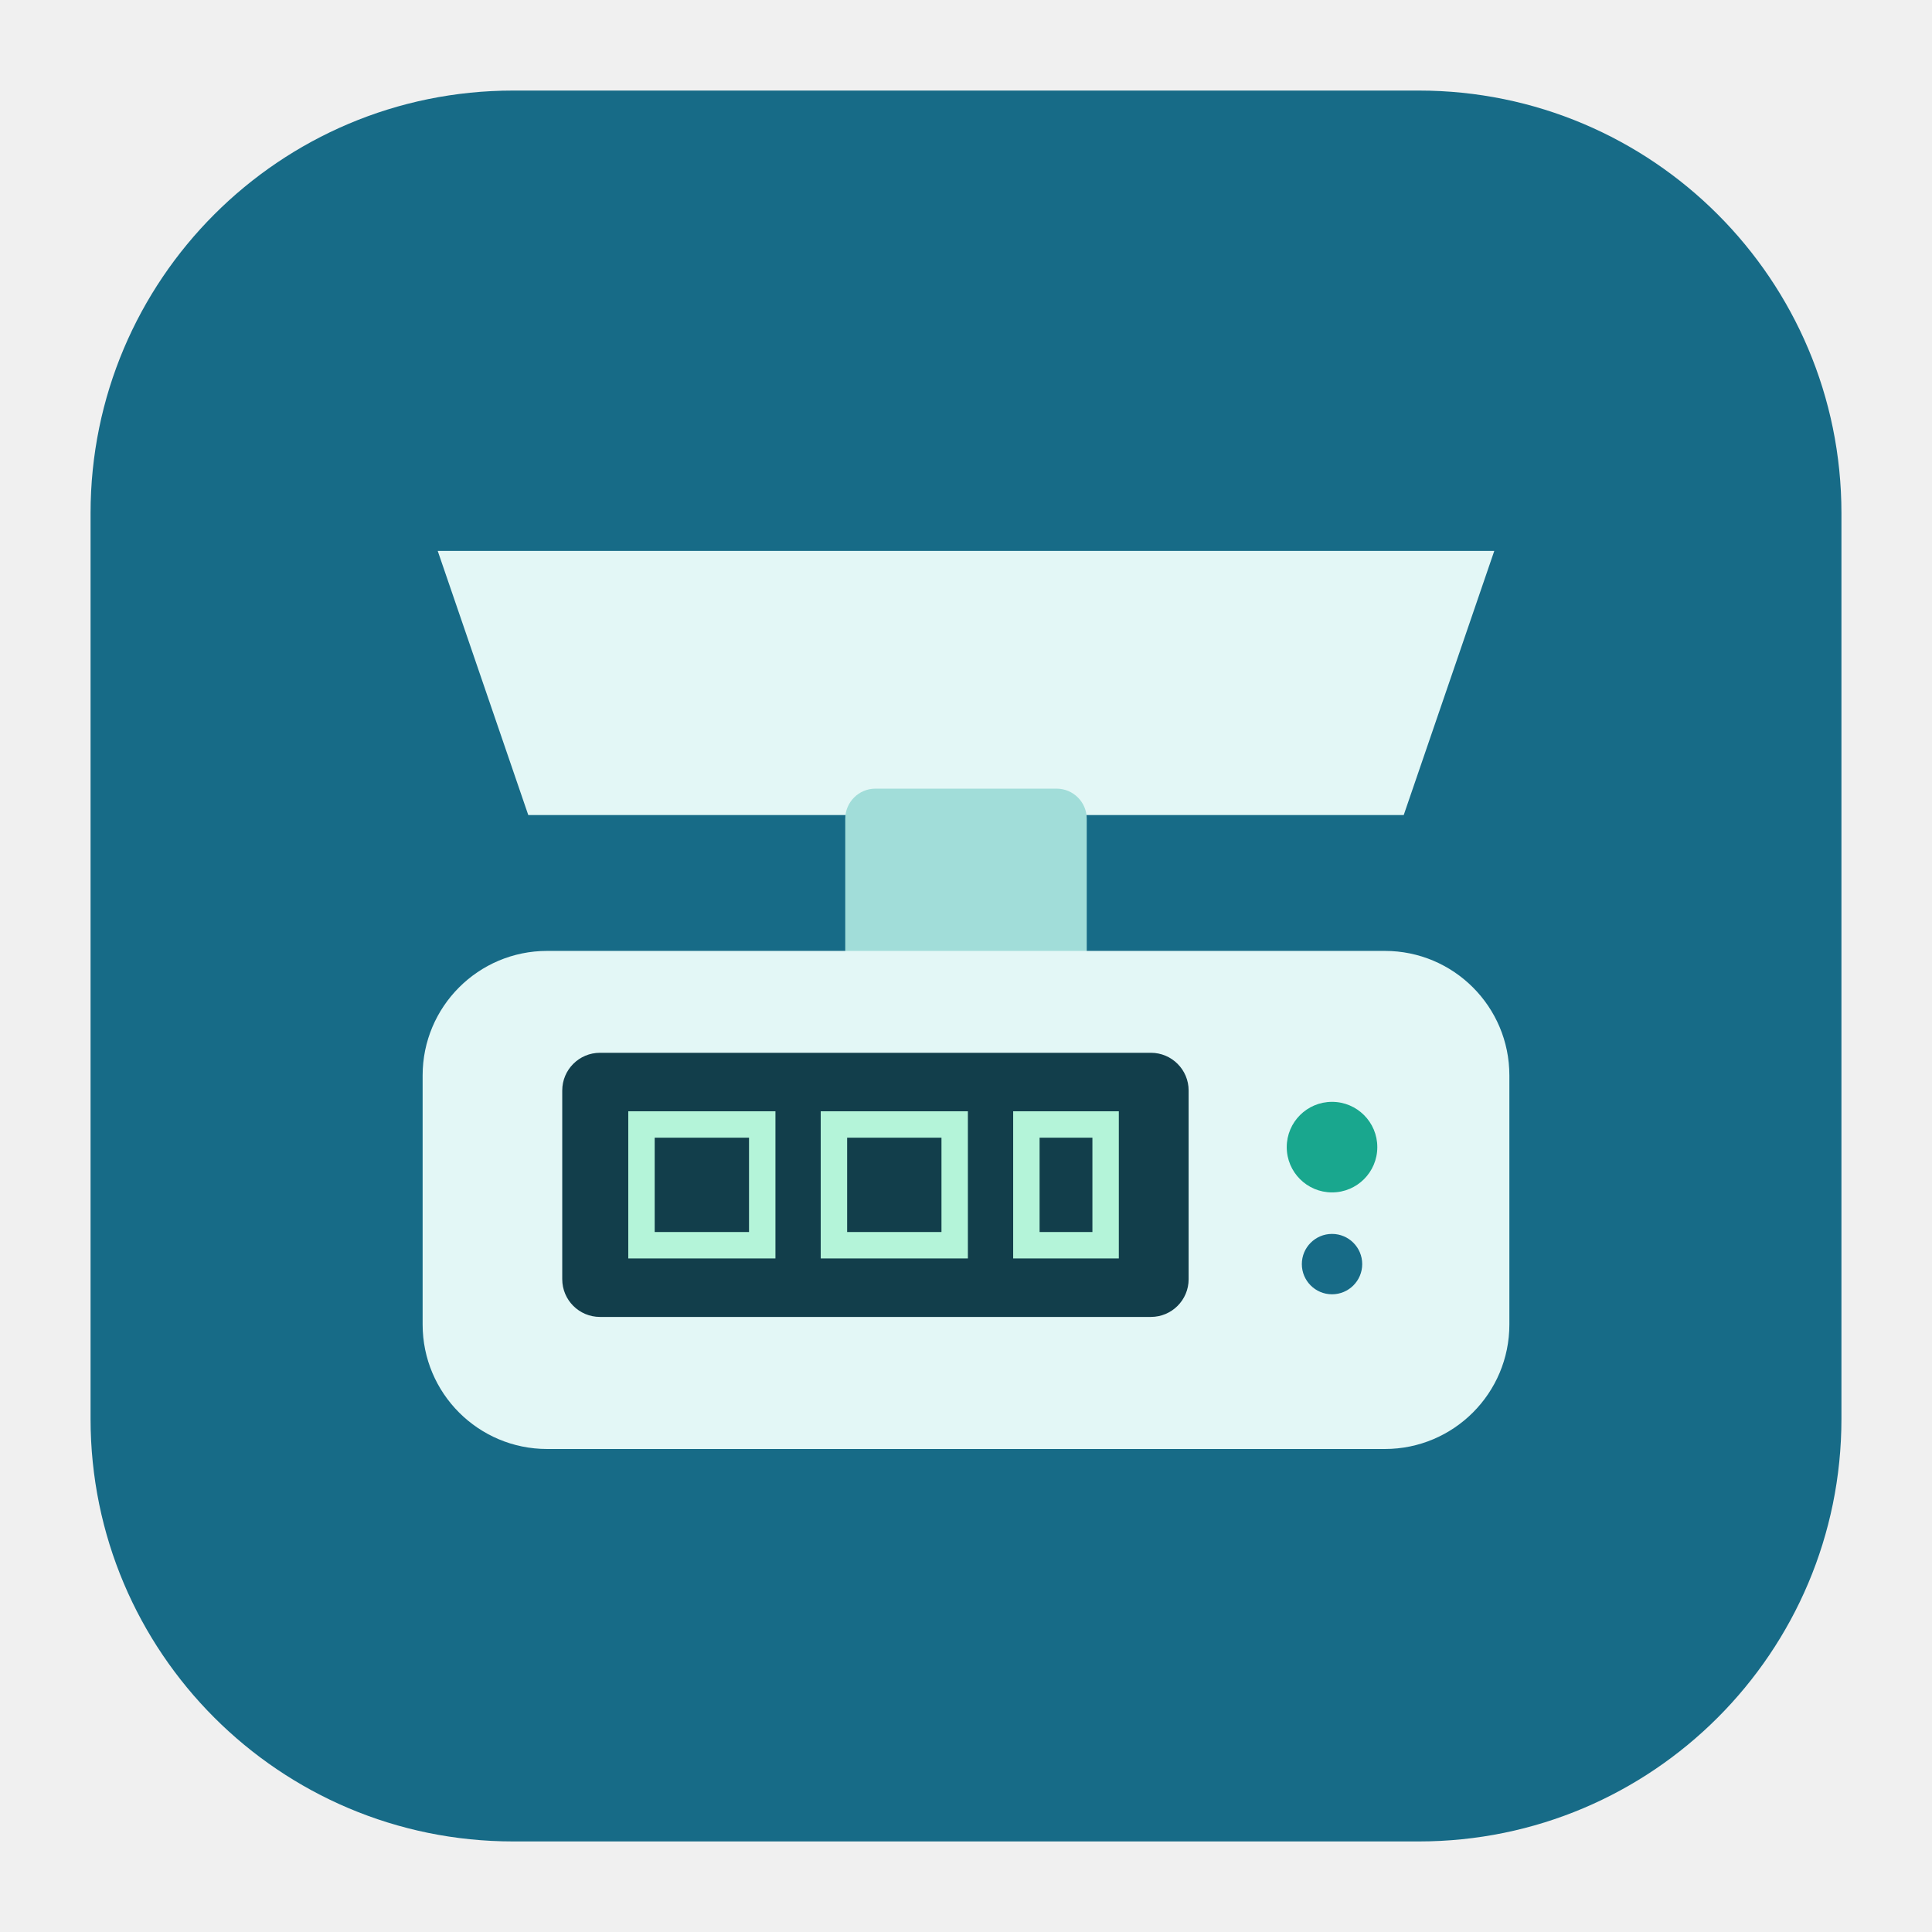
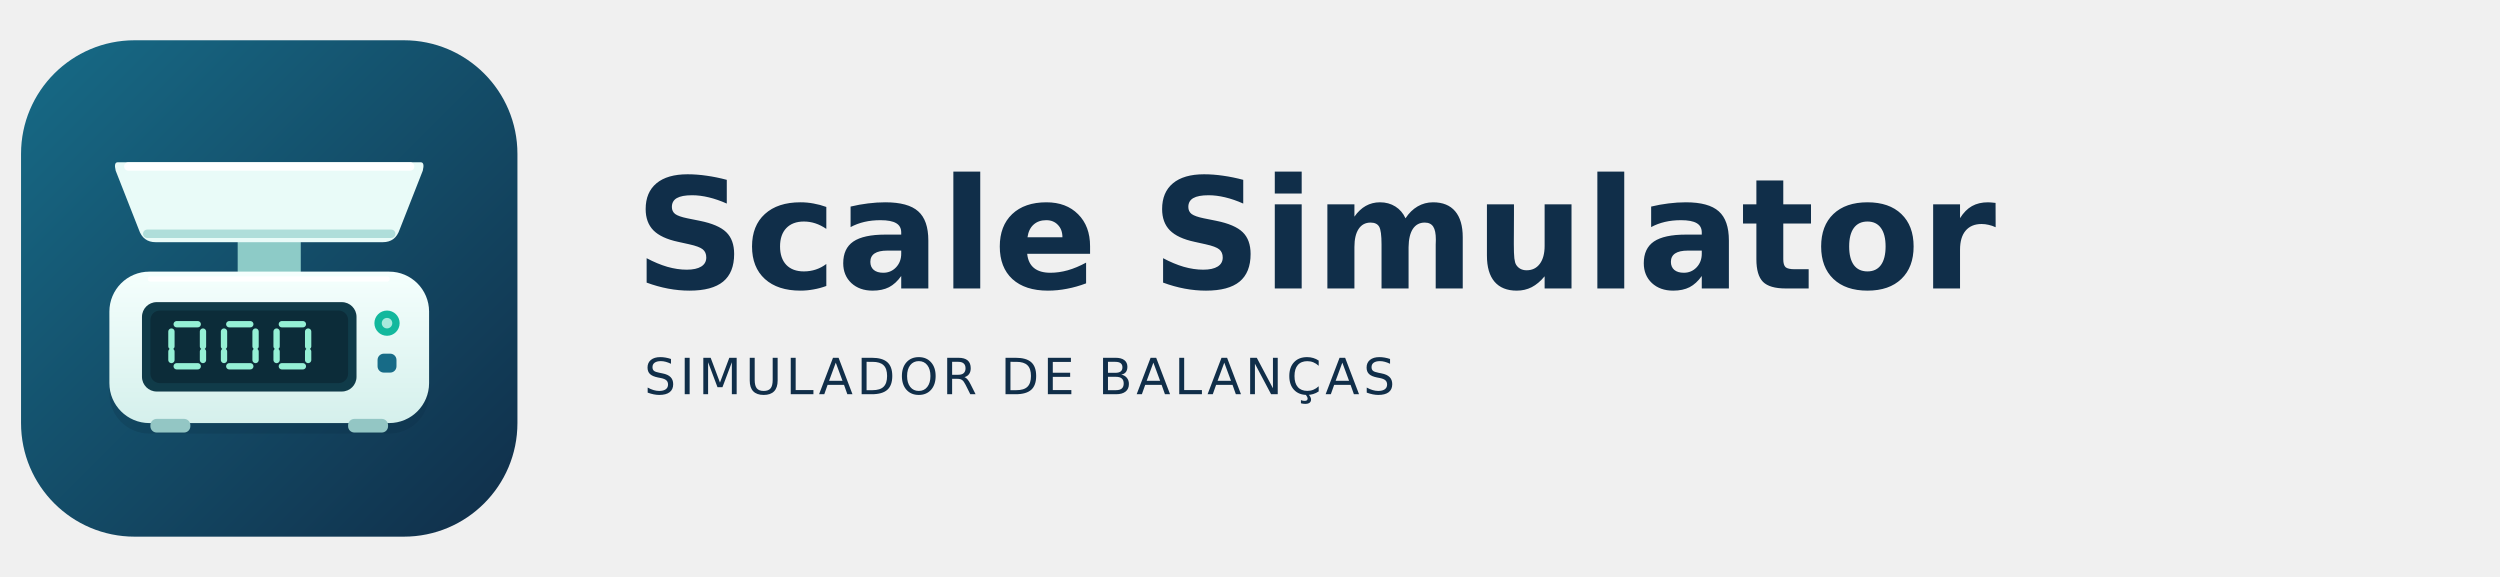
- <svg xmlns="http://www.w3.org/2000/svg" width="512" height="512" viewBox="0 0 512 512">
-   <rect x="24" y="24" width="464" height="464" rx="112" fill="#176b87" />
-   <path d="M116 146h280l-24 70H140z" fill="#e3f7f6" />
-   <rect x="224" y="209" width="64" height="51" rx="8" fill="#a1ddd9" />
-   <rect x="112" y="252" width="288" height="132" rx="33" fill="#e3f7f6" />
-   <rect x="149" y="279" width="166" height="70" rx="10" fill="#123e4b" />
-   <path d="M170 298h32v32h-32zm51 0h32v32h-32zm51 0h21v32h-21z" fill="none" stroke="#b4f4d9" stroke-width="7" />
-   <circle cx="353" cy="304" r="12" fill="#19a78e" />
-   <circle cx="353" cy="335" r="8" fill="#176b87" />
+ <svg xmlns="http://www.w3.org/2000/svg" width="1300" height="300" viewBox="0 0 1300 300" version="1.1" id="svg31">
+   <defs id="defs31" />
+   <g transform="translate(0,10) scale(.546875)" id="g30">
+     <defs id="defs4">
+       <linearGradient id="bg" x2="1" y2="1">
+         <stop stop-color="#176B87" id="stop1" />
+         <stop offset="1" stop-color="#102E49" id="stop2" />
+       </linearGradient>
+       <linearGradient id="body" x2="0" y2="1">
+         <stop stop-color="#F5FFFD" id="stop3" />
+         <stop offset="1" stop-color="#D5F0EC" id="stop4" />
+       </linearGradient>
+     </defs>
+     <rect x="20" y="20" width="472" height="472" rx="108" fill="url(#bg)" id="rect4" />
+     <rect x="226" y="187" width="60" height="92" rx="12" fill="#8DCBC7" id="rect5" />
+     <path d="M112 136 Q108 136 110 144 L132 200 Q136 212 148 212 H364 Q376 212 380 200 L402 144 Q404 136 400 136Z" fill="#E9FBF8" id="path5" />
+     <path d="M122 140 H390" stroke="#FFFFFF" stroke-width="8" stroke-linecap="round" id="path6" />
+     <path d="M140 204 H372" stroke="#AFDEDA" stroke-width="8" stroke-linecap="round" id="path7" />
+     <rect x="104" y="250" width="304" height="144" rx="38" fill="#08283B" opacity=".2" id="rect7" />
+     <rect x="104" y="240" width="304" height="144" rx="38" fill="url(#body)" id="rect8" />
+     <path d="M143 247 H368" stroke="#FFFFFF" stroke-width="5" stroke-linecap="round" id="path8" />
+     <rect x="135" y="269" width="204" height="85" rx="14" fill="#103B49" id="rect9" />
+     <rect x="143" y="277" width="188" height="69" rx="9" fill="#0C2C39" id="rect10" />
+     <path d="M168 290 L188 290" stroke="#95F0D5" stroke-width="6" stroke-linecap="round" id="path10" />
+     <path d="M168 330 L188 330" stroke="#95F0D5" stroke-width="6" stroke-linecap="round" id="path11" />
+     <path d="M163 297 L163 311" stroke="#95F0D5" stroke-width="6" stroke-linecap="round" id="path12" />
+     <path d="M163 316 L163 324" stroke="#95F0D5" stroke-width="6" stroke-linecap="round" id="path13" />
+     <path d="M193 297 L193 311" stroke="#95F0D5" stroke-width="6" stroke-linecap="round" id="path14" />
+     <path d="M193 316 L193 324" stroke="#95F0D5" stroke-width="6" stroke-linecap="round" id="path15" />
+     <path d="M218 290 L238 290" stroke="#95F0D5" stroke-width="6" stroke-linecap="round" id="path16" />
+     <path d="M218 330 L238 330" stroke="#95F0D5" stroke-width="6" stroke-linecap="round" id="path17" />
+     <path d="M213 297 L213 311" stroke="#95F0D5" stroke-width="6" stroke-linecap="round" id="path18" />
+     <path d="M213 316 L213 324" stroke="#95F0D5" stroke-width="6" stroke-linecap="round" id="path19" />
+     <path d="M243 297 L243 311" stroke="#95F0D5" stroke-width="6" stroke-linecap="round" id="path20" />
+     <path d="M243 316 L243 324" stroke="#95F0D5" stroke-width="6" stroke-linecap="round" id="path21" />
+     <path d="M268 290 L288 290" stroke="#95F0D5" stroke-width="6" stroke-linecap="round" id="path22" />
+     <path d="M268 330 L288 330" stroke="#95F0D5" stroke-width="6" stroke-linecap="round" id="path23" />
+     <path d="M263 297 L263 311" stroke="#95F0D5" stroke-width="6" stroke-linecap="round" id="path24" />
+     <path d="M263 316 L263 324" stroke="#95F0D5" stroke-width="6" stroke-linecap="round" id="path25" />
+     <path d="M293 297 L293 311" stroke="#95F0D5" stroke-width="6" stroke-linecap="round" id="path26" />
+     <path d="M293 316 L293 324" stroke="#95F0D5" stroke-width="6" stroke-linecap="round" id="path27" />
+     <circle cx="368" cy="289" r="12" fill="#13B89D" id="circle27" />
+     <circle cx="368" cy="289" r="5" fill="#E7FFF8" opacity=".7" id="circle28" />
+     <rect x="359" y="318" width="18" height="18" rx="6" fill="#176B87" id="rect28" />
+     <rect x="143" y="380" width="38" height="13" rx="6" fill="#93C6C4" id="rect29" />
+     <rect x="331" y="380" width="38" height="13" rx="6" fill="#93C6C4" id="rect30" />
+   </g>
+   <path d="m 377.93,93.516 v 12.344 q -4.805,-2.148 -9.375,-3.242 -4.57,-1.094 -8.633,-1.094 -5.391,0 -7.969,1.484 -2.578,1.484 -2.578,4.609 0,2.344 1.719,3.672 1.758,1.289 6.328,2.227 l 6.406,1.289 q 9.727,1.953 13.828,5.938 4.102,3.984 4.102,11.328 0,9.648 -5.742,14.375 -5.703,4.688 -17.461,4.688 -5.547,0 -11.133,-1.055 -5.586,-1.055 -11.172,-3.125 v -12.695 q 5.586,2.969 10.781,4.492 5.234,1.484 10.078,1.484 4.922,0 7.539,-1.641 2.617,-1.641 2.617,-4.688 0,-2.734 -1.797,-4.219 -1.758,-1.484 -7.07,-2.656 l -5.82,-1.289 q -8.75,-1.875 -12.812,-5.977 -4.023,-4.102 -4.023,-11.055 0,-8.711 5.625,-13.398 5.625,-4.688 16.172,-4.688 4.805,0 9.883,0.742 5.078,0.703 10.508,2.148 z m 51.758,14.102 v 11.406 q -2.852,-1.953 -5.742,-2.891 -2.852,-0.938 -5.938,-0.938 -5.859,0 -9.141,3.438 -3.242,3.398 -3.242,9.531 0,6.133 3.242,9.57 3.281,3.398 9.141,3.398 3.281,0 6.211,-0.977 2.969,-0.977 5.469,-2.891 v 11.445 q -3.281,1.211 -6.68,1.797 -3.359,0.625 -6.758,0.625 -11.836,0 -18.516,-6.055 -6.68,-6.094 -6.68,-16.914 0,-10.82 6.68,-16.875 6.68,-6.094 18.516,-6.094 3.438,0 6.758,0.625 3.359,0.586 6.68,1.797 z m 31.68,22.695 q -4.375,0 -6.602,1.484 -2.188,1.484 -2.188,4.375 0,2.656 1.758,4.18 1.797,1.484 4.961,1.484 3.945,0 6.641,-2.812 2.695,-2.852 2.695,-7.109 v -1.602 z m 21.367,-5.273 V 150 h -14.102 v -6.484 q -2.812,3.984 -6.328,5.82 -3.516,1.797 -8.555,1.797 -6.797,0 -11.055,-3.945 -4.219,-3.984 -4.219,-10.312 0,-7.695 5.273,-11.289 5.312,-3.594 16.641,-3.594 h 8.242 v -1.094 q 0,-3.32 -2.617,-4.844 -2.617,-1.562 -8.164,-1.562 -4.492,0 -8.359,0.898 -3.867,0.898 -7.188,2.695 v -10.664 q 4.492,-1.094 9.023,-1.641 4.531,-0.586 9.062,-0.586 11.836,0 17.07,4.688 5.273,4.648 5.273,15.156 z m 13.008,-35.82 h 13.984 V 150 h -13.984 z m 71.094,38.789 v 3.984 h -32.695 q 0.508,4.922 3.555,7.383 3.047,2.461 8.516,2.461 4.414,0 9.023,-1.289 4.648,-1.328 9.531,-3.984 v 10.781 q -4.961,1.875 -9.922,2.812 -4.961,0.977 -9.922,0.977 -11.875,0 -18.477,-6.016 -6.562,-6.055 -6.562,-16.953 0,-10.703 6.445,-16.836 6.484,-6.133 17.812,-6.133 10.312,0 16.484,6.211 6.211,6.211 6.211,16.602 z m -14.375,-4.648 q 0,-3.984 -2.344,-6.406 -2.305,-2.461 -6.055,-2.461 -4.062,0 -6.602,2.305 -2.539,2.266 -3.164,6.562 z m 94.023,-29.844 v 12.344 q -4.805,-2.148 -9.375,-3.242 -4.57,-1.094 -8.633,-1.094 -5.391,0 -7.969,1.484 -2.578,1.484 -2.578,4.609 0,2.344 1.719,3.672 1.758,1.289 6.328,2.227 l 6.406,1.289 q 9.727,1.953 13.828,5.938 4.102,3.984 4.102,11.328 0,9.648 -5.742,14.375 -5.703,4.688 -17.461,4.688 -5.547,0 -11.133,-1.055 -5.586,-1.055 -11.172,-3.125 v -12.695 q 5.586,2.969 10.781,4.492 5.234,1.484 10.078,1.484 4.922,0 7.539,-1.641 2.617,-1.641 2.617,-4.688 0,-2.734 -1.797,-4.219 -1.758,-1.484 -7.07,-2.656 l -5.82,-1.289 q -8.75,-1.875 -12.812,-5.977 -4.023,-4.102 -4.023,-11.055 0,-8.711 5.625,-13.398 5.625,-4.688 16.172,-4.688 4.805,0 9.883,0.742 5.078,0.703 10.508,2.148 z M 662.891,106.25 H 676.875 V 150 h -13.984 z m 0,-17.031 H 676.875 V 100.625 h -13.984 z m 67.969,24.297 q 2.656,-4.062 6.289,-6.172 3.672,-2.148 8.047,-2.148 7.539,0 11.484,4.648 3.945,4.648 3.945,13.516 V 150 h -14.062 v -22.812 q 0.039,-0.508 0.039,-1.055 0.039,-0.547 0.039,-1.562 0,-4.648 -1.367,-6.719 -1.367,-2.109 -4.414,-2.109 -3.984,0 -6.172,3.281 -2.148,3.281 -2.227,9.492 V 150 h -14.062 v -22.812 q 0,-7.266 -1.25,-9.336 -1.25,-2.109 -4.453,-2.109 -4.023,0 -6.211,3.32 -2.188,3.281 -2.188,9.414 V 150 h -14.062 v -43.75 h 14.062 v 6.406 q 2.578,-3.711 5.898,-5.586 3.359,-1.875 7.383,-1.875 4.531,0 8.008,2.188 3.477,2.188 5.273,6.133 z m 42.344,19.453 V 106.25 h 14.062 v 4.375 q 0,3.555 -0.039,8.945 -0.039,5.352 -0.039,7.148 0,5.273 0.273,7.617 0.273,2.305 0.938,3.359 0.859,1.367 2.227,2.109 1.406,0.742 3.203,0.742 4.375,0 6.875,-3.359 2.5,-3.359 2.5,-9.336 V 106.25 H 817.188 V 150 h -13.984 v -6.328 q -3.164,3.828 -6.719,5.664 -3.516,1.797 -7.773,1.797 -7.578,0 -11.562,-4.648 -3.945,-4.648 -3.945,-13.516 z m 57.422,-43.75 h 13.984 V 150 H 830.625 Z m 47.031,41.094 q -4.375,0 -6.602,1.484 -2.188,1.484 -2.188,4.375 0,2.656 1.758,4.18 1.797,1.484 4.961,1.484 3.945,0 6.641,-2.812 2.695,-2.852 2.695,-7.109 v -1.602 z m 21.367,-5.273 V 150 h -14.102 v -6.484 q -2.812,3.984 -6.328,5.82 -3.516,1.797 -8.555,1.797 -6.797,0 -11.055,-3.945 -4.219,-3.984 -4.219,-10.312 0,-7.695 5.273,-11.289 5.312,-3.594 16.641,-3.594 h 8.242 v -1.094 q 0,-3.32 -2.617,-4.844 -2.617,-1.562 -8.164,-1.562 -4.492,0 -8.359,0.898 -3.867,0.898 -7.188,2.695 v -10.664 q 4.492,-1.094 9.023,-1.641 4.531,-0.586 9.062,-0.586 11.836,0 17.07,4.688 5.273,4.648 5.273,15.156 z M 927.305,93.828 V 106.25 h 14.414 v 10 h -14.414 v 18.555 q 0,3.047 1.211,4.141 Q 929.727,140 933.32,140 h 7.188 v 10 h -11.992 q -8.281,0 -11.758,-3.438 -3.438,-3.477 -3.438,-11.758 V 116.25 h -6.953 v -10 h 6.953 V 93.828 Z m 43.789,21.367 q -4.648,0 -7.109,3.359 -2.422,3.32 -2.422,9.609 0,6.289 2.422,9.648 2.461,3.32 7.109,3.32 4.57,0 6.992,-3.32 2.422,-3.359 2.422,-9.648 0,-6.289 -2.422,-9.609 -2.422,-3.359 -6.992,-3.359 z m 0,-10 q 11.289,0 17.617,6.094 6.367,6.094 6.367,16.875 0,10.781 -6.367,16.875 -6.328,6.094 -17.617,6.094 -11.328,0 -17.734,-6.094 -6.367,-6.094 -6.367,-16.875 0,-10.781 6.367,-16.875 6.406,-6.094 17.734,-6.094 z m 66.641,12.969 q -1.836,-0.859 -3.672,-1.25 -1.797,-0.43 -3.633,-0.43 -5.391,0 -8.32,3.477 -2.891,3.438 -2.891,9.883 V 150 h -13.984 v -43.75 h 13.984 v 7.188 q 2.695,-4.297 6.172,-6.25 3.516,-1.992 8.399,-1.992 0.703,0 1.523,0.078 0.82,0.039 2.383,0.234 z" id="text30" style="font-weight:700;font-size:80px;font-family:'DejaVu Sans';fill:#102e49" aria-label="Scale Simulator" />
+   <path d="m 348.914,186.668 v 2.501 q -1.46,-0.698 -2.755,-1.041 -1.295,-0.343 -2.501,-0.343 -2.095,0 -3.237,0.812 -1.13,0.812 -1.13,2.311 0,1.257 0.749,1.904 0.762,0.635 2.869,1.028 l 1.549,0.317 q 2.869,0.546 4.228,1.93 1.371,1.371 1.371,3.682 0,2.755 -1.854,4.177 -1.841,1.422 -5.408,1.422 -1.346,0 -2.869,-0.305 -1.511,-0.305 -3.136,-0.901 v -2.641 q 1.562,0.876 3.06,1.32 1.498,0.444 2.945,0.444 2.196,0 3.39,-0.863 1.193,-0.863 1.193,-2.463 0,-1.396 -0.863,-2.184 -0.851,-0.787 -2.806,-1.181 l -1.562,-0.305 q -2.869,-0.571 -4.151,-1.79 -1.282,-1.219 -1.282,-3.39 0,-2.514 1.765,-3.961 1.777,-1.447 4.888,-1.447 1.333,0 2.717,0.241 1.384,0.241 2.831,0.724 z m 7.142,-0.622 h 2.564 V 205 h -2.564 z m 9.668,0 h 3.821 l 4.837,12.898 4.862,-12.898 h 3.821 V 205 h -2.501 v -16.644 l -4.888,13 h -2.577 l -4.888,-13 V 205 h -2.488 z m 24.141,0 h 2.577 v 11.515 q 0,3.047 1.104,4.393 1.104,1.333 3.58,1.333 2.463,0 3.567,-1.333 1.104,-1.346 1.104,-4.393 V 186.046 h 2.577 v 11.832 q 0,3.707 -1.841,5.599 -1.828,1.892 -5.408,1.892 -3.593,0 -5.434,-1.892 -1.828,-1.892 -1.828,-5.599 z m 21.322,0 h 2.564 v 16.796 h 9.229 V 205 h -11.794 z m 23.417,2.526 -3.479,9.433 h 6.97 z m -1.447,-2.526 h 2.907 L 443.287,205 h -2.666 l -1.727,-4.862 h -8.544 L 428.624,205 h -2.704 z m 17.463,2.107 v 14.739 h 3.098 q 3.923,0 5.738,-1.777 1.828,-1.777 1.828,-5.611 0,-3.809 -1.828,-5.573 -1.815,-1.777 -5.738,-1.777 z m -2.564,-2.107 h 5.269 q 5.51,0 8.087,2.298 2.577,2.285 2.577,7.16 0,4.9 -2.59,7.198 Q 458.808,205 453.323,205 h -5.269 z m 29.714,1.739 q -2.793,0 -4.443,2.082 -1.638,2.082 -1.638,5.675 0,3.58 1.638,5.662 1.65,2.082 4.443,2.082 2.793,0 4.418,-2.082 1.638,-2.082 1.638,-5.662 0,-3.593 -1.638,-5.675 -1.625,-2.082 -4.418,-2.082 z m 0,-2.082 q 3.986,0 6.373,2.679 2.387,2.666 2.387,7.16 0,4.481 -2.387,7.16 -2.387,2.666 -6.373,2.666 -3.999,0 -6.398,-2.666 -2.387,-2.666 -2.387,-7.16 0,-4.494 2.387,-7.16 2.399,-2.679 6.398,-2.679 z m 23.76,10.41 q 0.825,0.279 1.6,1.193 0.787,0.914 1.574,2.514 L 507.305,205 h -2.755 l -2.425,-4.862 q -0.939,-1.904 -1.828,-2.526 -0.876,-0.622 -2.399,-0.622 h -2.793 V 205 h -2.564 v -18.954 h 5.789 q 3.25,0 4.85,1.358 1.6,1.358 1.6,4.101 0,1.79 -0.838,2.971 -0.825,1.181 -2.412,1.638 z m -6.424,-7.96 v 6.729 h 3.225 q 1.854,0 2.793,-0.851 0.952,-0.863 0.952,-2.526 0,-1.663 -0.952,-2.501 -0.939,-0.851 -2.793,-0.851 z m 30.33,0 v 14.739 h 3.098 q 3.923,0 5.738,-1.777 1.828,-1.777 1.828,-5.611 0,-3.809 -1.828,-5.573 -1.815,-1.777 -5.738,-1.777 z m -2.564,-2.107 h 5.269 q 5.51,0 8.087,2.298 2.577,2.285 2.577,7.16 0,4.9 -2.59,7.198 Q 533.623,205 528.139,205 h -5.269 z m 22.02,0 H 556.875 v 2.158 h -9.42 v 5.611 h 9.026 v 2.158 h -9.026 v 6.868 h 9.648 V 205 h -12.213 z m 31.257,9.902 v 6.944 h 4.113 q 2.069,0 3.06,-0.851 1.003,-0.863 1.003,-2.628 0,-1.777 -1.003,-2.615 -0.99,-0.851 -3.06,-0.851 z m 0,-7.795 v 5.713 h 3.796 q 1.879,0 2.793,-0.698 0.927,-0.711 0.927,-2.158 0,-1.435 -0.927,-2.146 -0.914,-0.711 -2.793,-0.711 z m -2.564,-2.107 h 6.551 q 2.933,0 4.52,1.219 1.587,1.219 1.587,3.466 0,1.739 -0.812,2.768 -0.812,1.028 -2.387,1.282 1.892,0.406 2.933,1.701 1.054,1.282 1.054,3.212 0,2.539 -1.727,3.923 Q 583.574,205 580.388,205 h -6.805 z m 26.172,2.526 -3.479,9.433 h 6.97 z m -1.447,-2.526 h 2.907 L 608.438,205 h -2.666 l -1.727,-4.862 h -8.544 L 593.775,205 h -2.704 z m 14.898,0 h 2.564 v 16.796 H 625 V 205 h -11.794 z m 23.417,2.526 -3.479,9.433 h 6.97 z m -1.447,-2.526 h 2.907 L 645.307,205 h -2.666 l -1.727,-4.862 h -8.544 L 630.644,205 h -2.704 z m 14.898,0 h 3.453 l 8.404,15.856 V 186.046 h 2.488 V 205 h -3.453 l -8.404,-15.856 V 205 h -2.488 z m 35.643,1.46 v 2.704 q -1.295,-1.206 -2.768,-1.803 -1.46,-0.597 -3.11,-0.597 -3.25,0 -4.977,1.993 -1.727,1.98 -1.727,5.738 0,3.745 1.727,5.738 1.727,1.98 4.977,1.98 1.65,0 3.11,-0.597 1.473,-0.597 2.768,-1.803 v 2.679 q -1.346,0.914 -2.856,1.371 -1.498,0.457 -3.174,0.457 -4.304,0 -6.779,-2.628 -2.476,-2.641 -2.476,-7.198 0,-4.57 2.476,-7.198 2.476,-2.641 6.779,-2.641 1.701,0 3.199,0.457 1.511,0.444 2.831,1.346 z M 680.359,205 q 0.698,0.787 1.041,1.447 0.343,0.673 0.343,1.282 0,1.13 -0.762,1.701 -0.762,0.584 -2.26,0.584 -0.584,0 -1.143,-0.076 -0.546,-0.076 -1.092,-0.229 v -1.663 q 0.432,0.216 0.901,0.305 0.47,0.102 1.066,0.102 0.749,0 1.13,-0.305 0.381,-0.305 0.381,-0.889 0,-0.381 -0.279,-0.939 -0.267,-0.546 -0.838,-1.32 z m 17.653,-16.428 -3.479,9.433 h 6.97 z m -1.447,-2.526 h 2.907 L 706.696,205 h -2.666 l -1.727,-4.862 h -8.544 L 692.033,205 h -2.704 z m 26.261,0.622 v 2.501 q -1.46,-0.698 -2.755,-1.041 -1.295,-0.343 -2.501,-0.343 -2.095,0 -3.237,0.812 -1.13,0.812 -1.13,2.311 0,1.257 0.749,1.904 0.762,0.635 2.869,1.028 l 1.549,0.317 q 2.869,0.546 4.228,1.93 1.371,1.371 1.371,3.682 0,2.755 -1.854,4.177 -1.841,1.422 -5.408,1.422 -1.346,0 -2.869,-0.305 -1.511,-0.305 -3.136,-0.901 v -2.641 q 1.562,0.876 3.06,1.32 1.498,0.444 2.945,0.444 2.196,0 3.39,-0.863 1.193,-0.863 1.193,-2.463 0,-1.396 -0.863,-2.184 -0.851,-0.787 -2.806,-1.181 l -1.562,-0.305 q -2.869,-0.571 -4.151,-1.79 -1.282,-1.219 -1.282,-3.39 0,-2.514 1.765,-3.961 1.777,-1.447 4.888,-1.447 1.333,0 2.717,0.241 1.384,0.241 2.831,0.724 z" id="text31" style="font-size:26px;font-family:'DejaVu Sans';letter-spacing:2;fill:#102e49" aria-label="SIMULADOR DE BALANÇAS" />
</svg>
